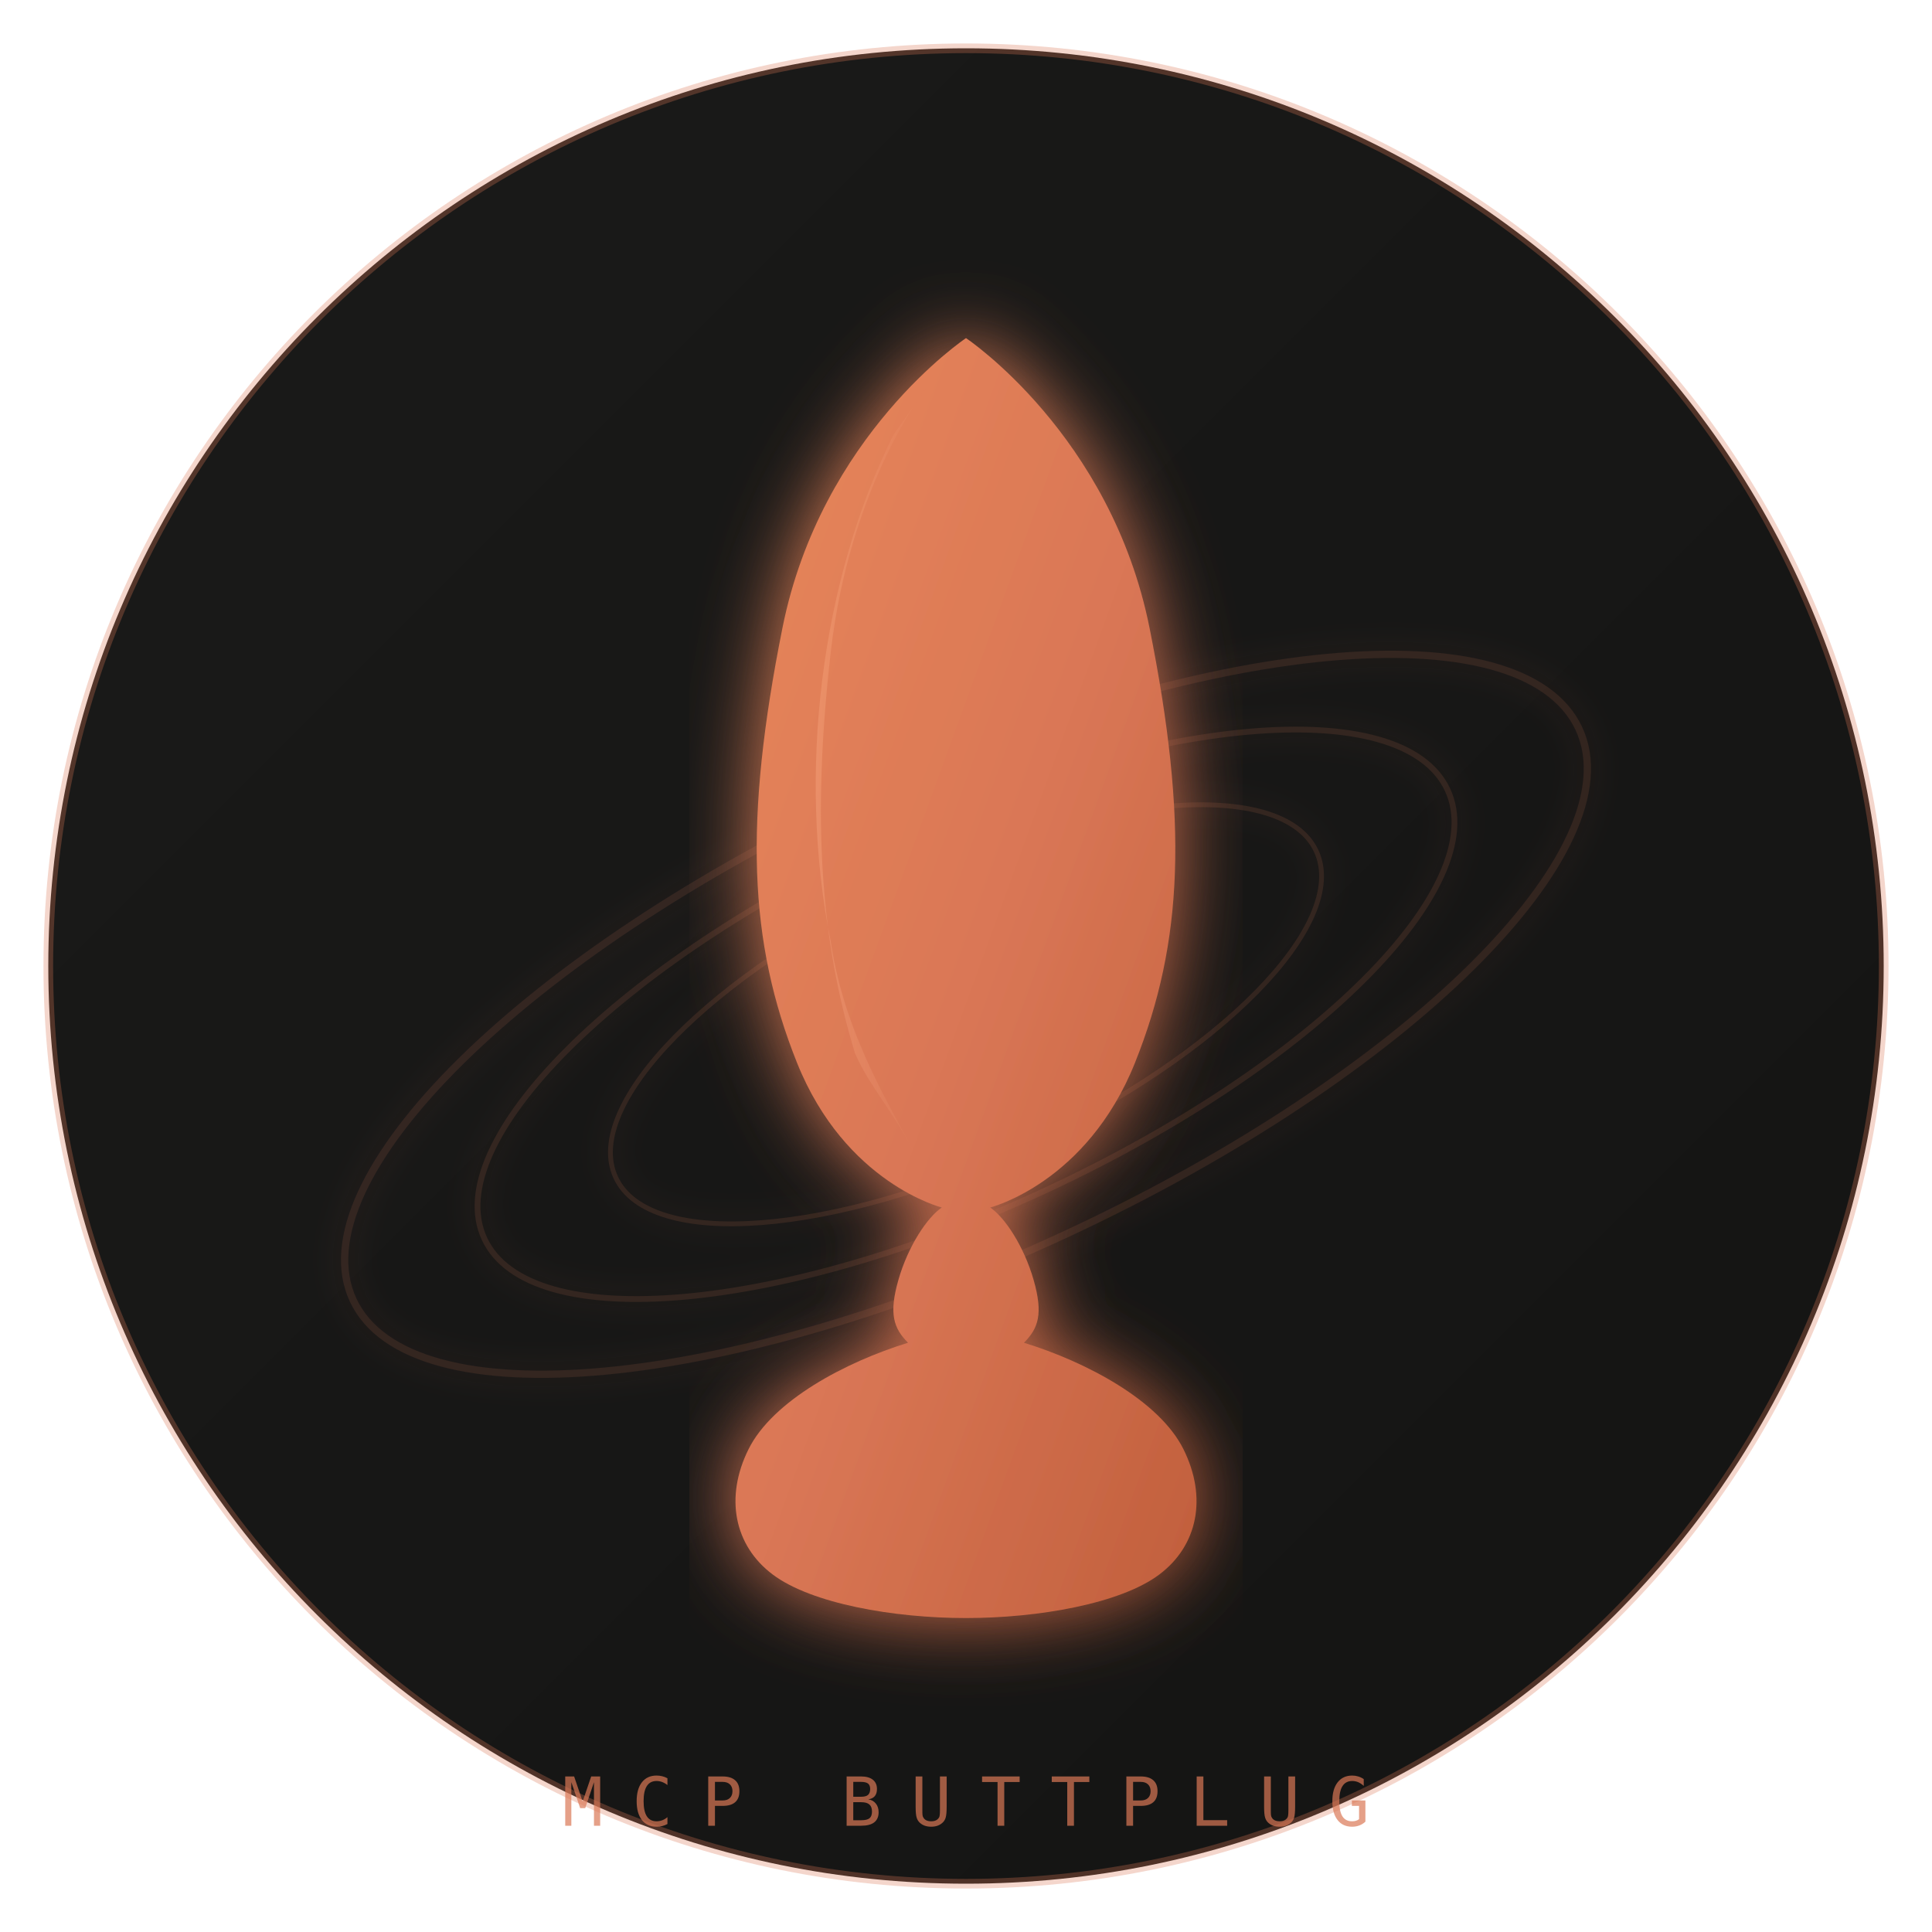
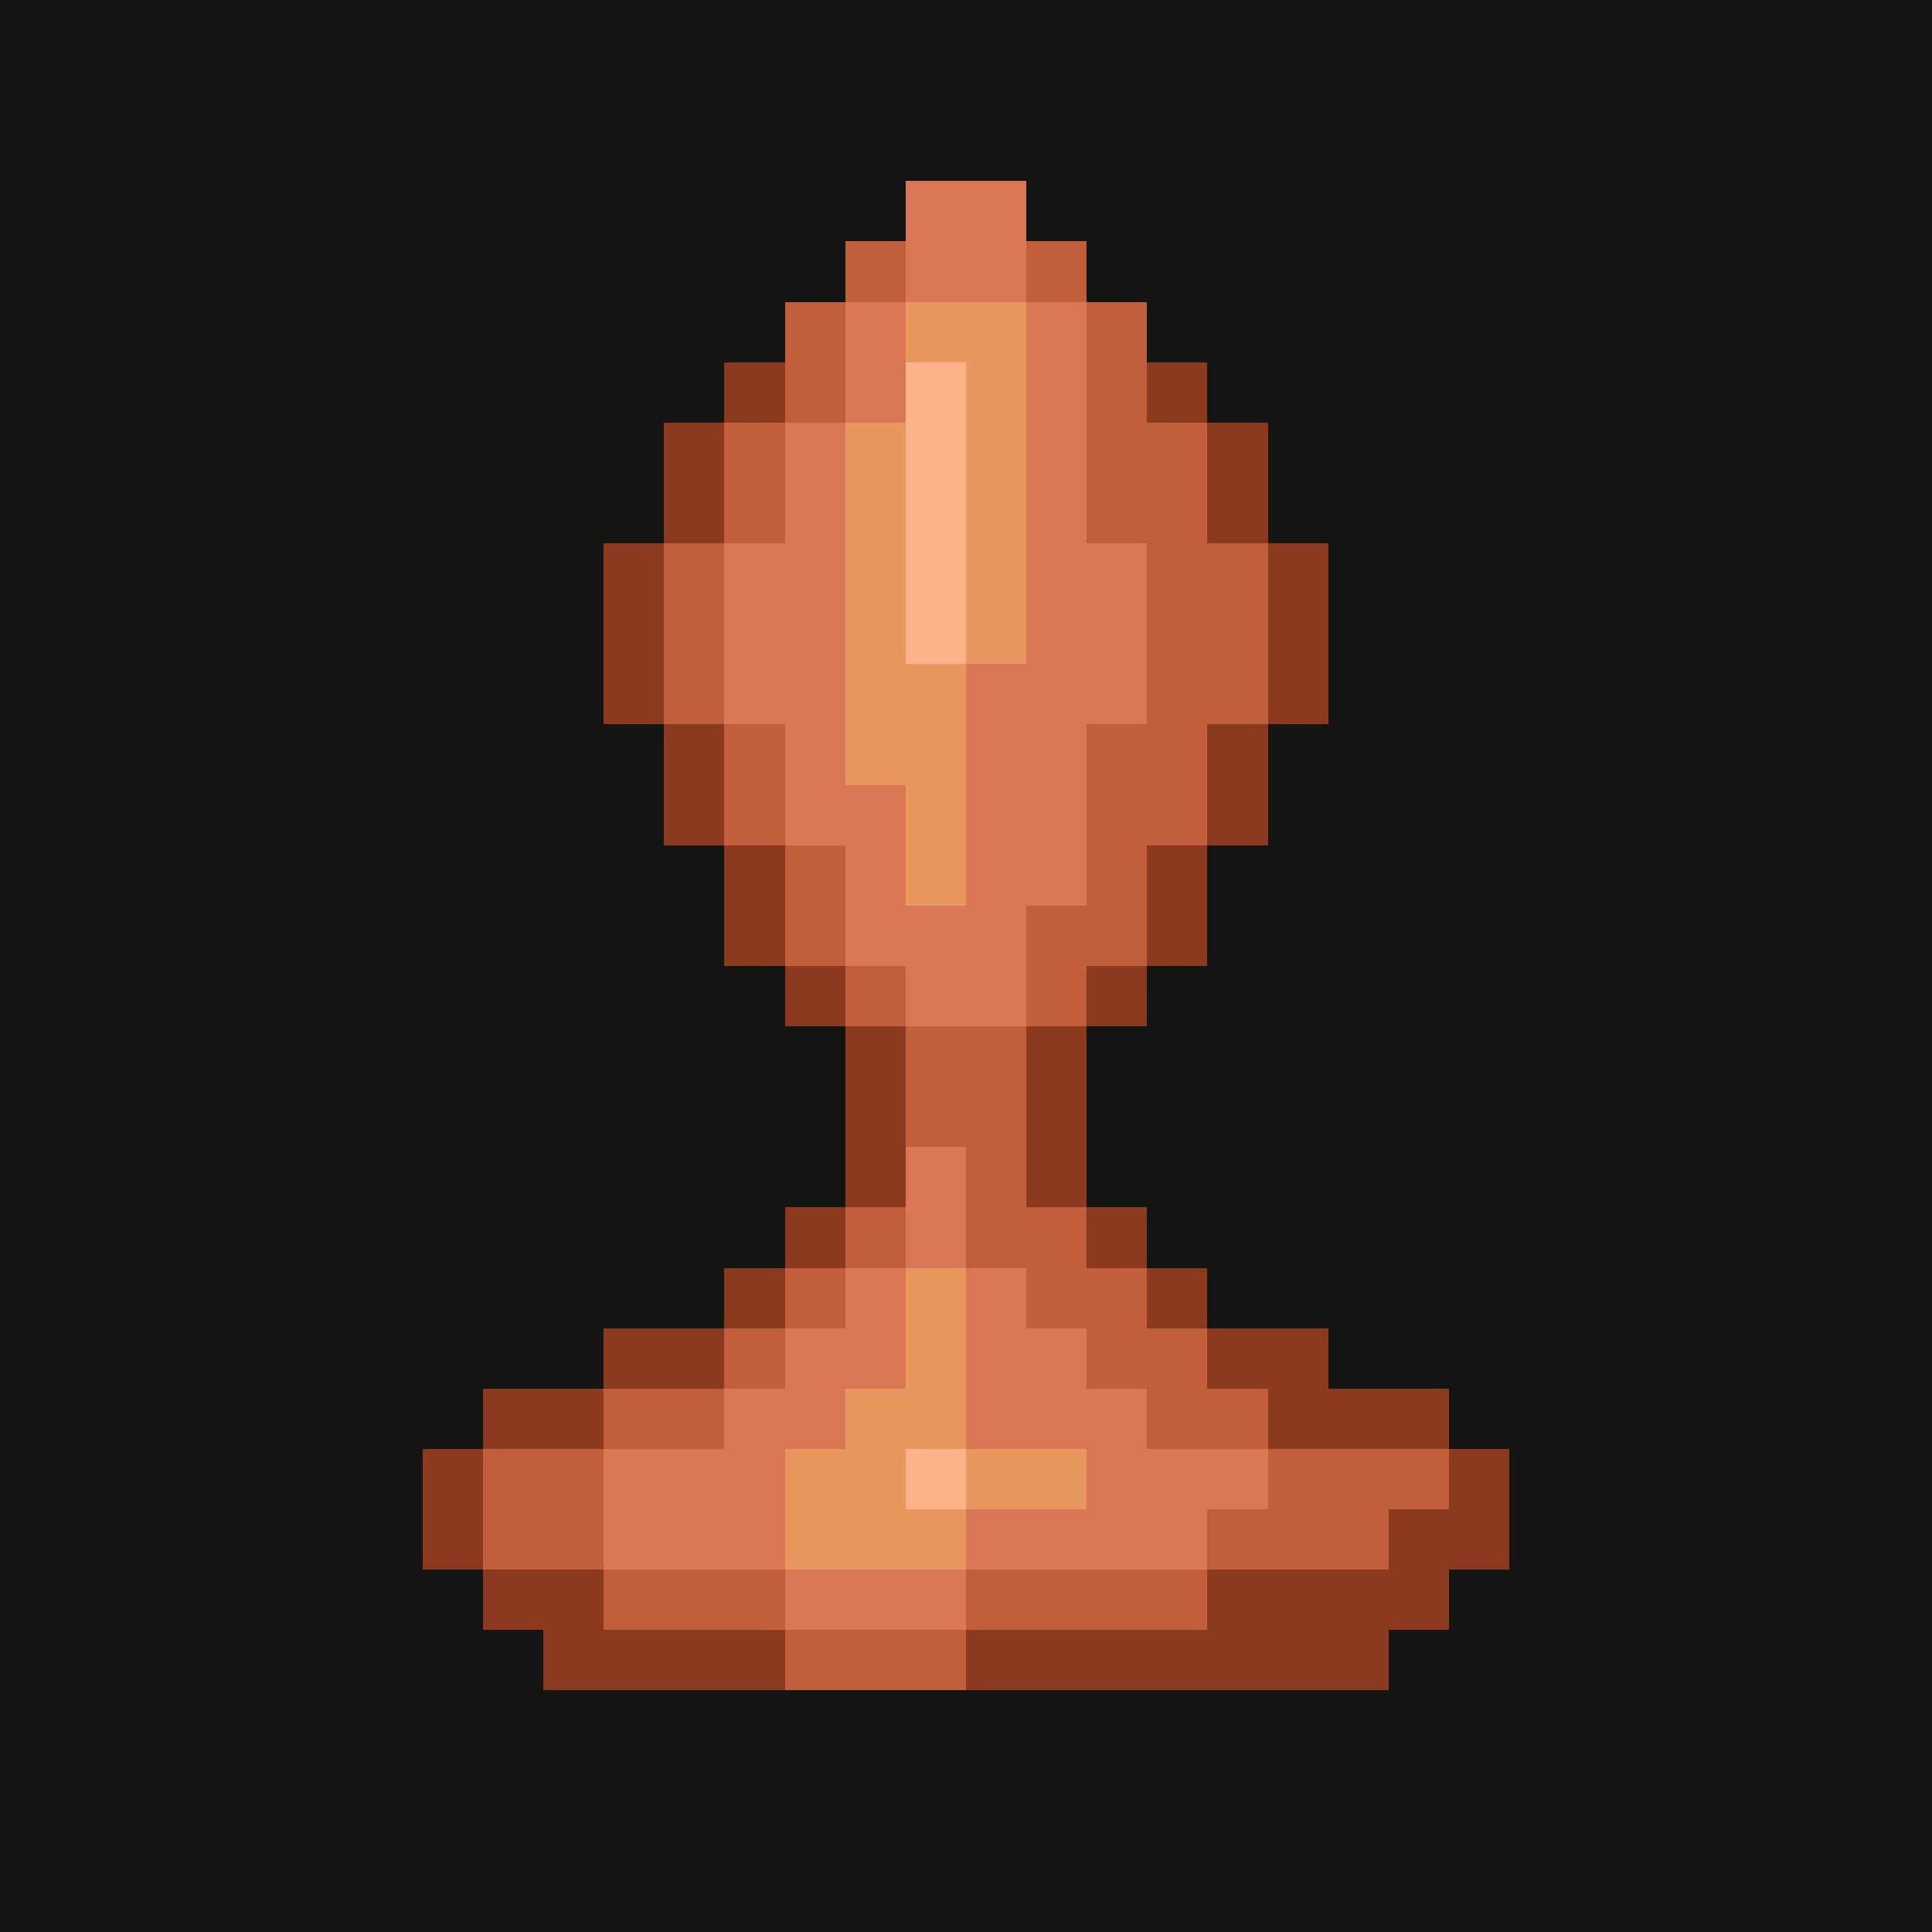
- <svg xmlns="http://www.w3.org/2000/svg" viewBox="0 0 400 400" width="400" height="400">
+ <svg xmlns="http://www.w3.org/2000/svg" viewBox="0 0 32 32" width="512" height="512" shape-rendering="crispEdges">
  <defs>
-     <linearGradient id="bgGrad" x1="0%" y1="0%" x2="100%" y2="100%">
-       <stop offset="0%" style="stop-color:#1a1a19;stop-opacity:1" />
-       <stop offset="100%" style="stop-color:#141413;stop-opacity:1" />
-     </linearGradient>
-     <linearGradient id="plugGrad" x1="0%" y1="0%" x2="100%" y2="100%">
-       <stop offset="0%" style="stop-color:#E8875A;stop-opacity:1" />
-       <stop offset="50%" style="stop-color:#DA7756;stop-opacity:1" />
-       <stop offset="100%" style="stop-color:#C15F3C;stop-opacity:1" />
-     </linearGradient>
-     <linearGradient id="shine" x1="0%" y1="0%" x2="100%" y2="0%">
-       <stop offset="0%" style="stop-color:#FFB38A;stop-opacity:0.6" />
-       <stop offset="100%" style="stop-color:#FFB38A;stop-opacity:0" />
-     </linearGradient>
-     <filter id="glow">
-       <feGaussianBlur stdDeviation="8" result="coloredBlur" />
-       <feMerge>
-         <feMergeNode in="coloredBlur" />
-         <feMergeNode in="SourceGraphic" />
-       </feMerge>
-     </filter>
-     <filter id="softGlow">
-       <feGaussianBlur stdDeviation="3" result="blur" />
-       <feMerge>
-         <feMergeNode in="blur" />
-         <feMergeNode in="SourceGraphic" />
-       </feMerge>
-     </filter>
+     <style>
+       .bg { fill: #141413; }
+       .d  { fill: #8B3A1F; }
+       .m  { fill: #C15F3C; }
+       .b  { fill: #DA7756; }
+       .l  { fill: #E8975E; }
+       .h  { fill: #FFB38A; }
+     </style>
  </defs>
-   <circle cx="200" cy="200" r="190" fill="url(#bgGrad)" stroke="#DA7756" stroke-width="2" stroke-opacity="0.3" />
-   <g opacity="0.15" filter="url(#softGlow)">
-     <ellipse cx="200" cy="210" rx="140" ry="50" fill="none" stroke="#DA7756" stroke-width="1.5" transform="rotate(-25 200 210)" />
-     <ellipse cx="200" cy="210" rx="110" ry="40" fill="none" stroke="#DA7756" stroke-width="1.2" transform="rotate(-25 200 210)" />
-     <ellipse cx="200" cy="210" rx="80" ry="30" fill="none" stroke="#DA7756" stroke-width="1" transform="rotate(-25 200 210)" />
-   </g>
-   <g filter="url(#glow)">
-     <path d="       M 200 70       C 200 70, 170 90, 162 130       C 154 170, 155 195, 165 220       C 175 245, 195 250, 195 250       L 195 250       C 192 252, 188 258, 186 265       C 184 272, 185 275, 188 278       L 188 278       C 175 282, 160 290, 155 300       C 150 310, 152 320, 160 326       C 168 332, 185 335, 200 335       C 215 335, 232 332, 240 326       C 248 320, 250 310, 245 300       C 240 290, 225 282, 212 278       L 212 278       C 215 275, 216 272, 214 265       C 212 258, 208 252, 205 250       L 205 250       C 205 250, 225 245, 235 220       C 245 195, 246 170, 238 130       C 230 90, 200 70, 200 70       Z     " fill="url(#plugGrad)" />
-     <path d="       M 192 80       C 192 80, 176 100, 172 135       C 168 170, 170 195, 177 218       C 180 225, 185 230, 190 240       C 185 230, 175 215, 172 195       C 165 160, 170 120, 185 90       Z     " fill="url(#shine)" opacity="0.5" />
-   </g>
-   <text x="200" y="378" text-anchor="middle" font-family="SF Mono, Menlo, Consolas, monospace" font-size="14" fill="#DA7756" opacity="0.7" letter-spacing="6">MCP BUTTPLUG</text>
+   <rect width="32" height="32" class="bg" />
+   <rect x="15" y="3" width="2" height="1" class="b" />
+   <rect x="14" y="4" width="1" height="1" class="m" />
+   <rect x="15" y="4" width="2" height="1" class="b" />
+   <rect x="17" y="4" width="1" height="1" class="m" />
+   <rect x="13" y="5" width="1" height="1" class="m" />
+   <rect x="14" y="5" width="1" height="1" class="b" />
+   <rect x="15" y="5" width="2" height="1" class="l" />
+   <rect x="17" y="5" width="1" height="1" class="b" />
+   <rect x="18" y="5" width="1" height="1" class="m" />
+   <rect x="12" y="6" width="1" height="1" class="d" />
+   <rect x="13" y="6" width="1" height="1" class="m" />
+   <rect x="14" y="6" width="1" height="1" class="b" />
+   <rect x="15" y="6" width="1" height="1" class="h" />
+   <rect x="16" y="6" width="1" height="1" class="l" />
+   <rect x="17" y="6" width="1" height="1" class="b" />
+   <rect x="18" y="6" width="1" height="1" class="m" />
+   <rect x="19" y="6" width="1" height="1" class="d" />
+   <rect x="11" y="7" width="1" height="1" class="d" />
+   <rect x="12" y="7" width="1" height="1" class="m" />
+   <rect x="13" y="7" width="1" height="1" class="b" />
+   <rect x="14" y="7" width="1" height="1" class="l" />
+   <rect x="15" y="7" width="1" height="1" class="h" />
+   <rect x="16" y="7" width="1" height="1" class="l" />
+   <rect x="17" y="7" width="1" height="1" class="b" />
+   <rect x="18" y="7" width="1" height="1" class="m" />
+   <rect x="19" y="7" width="1" height="1" class="m" />
+   <rect x="20" y="7" width="1" height="1" class="d" />
+   <rect x="11" y="8" width="1" height="1" class="d" />
+   <rect x="12" y="8" width="1" height="1" class="m" />
+   <rect x="13" y="8" width="1" height="1" class="b" />
+   <rect x="14" y="8" width="1" height="1" class="l" />
+   <rect x="15" y="8" width="1" height="1" class="h" />
+   <rect x="16" y="8" width="1" height="1" class="l" />
+   <rect x="17" y="8" width="1" height="1" class="b" />
+   <rect x="18" y="8" width="1" height="1" class="m" />
+   <rect x="19" y="8" width="1" height="1" class="m" />
+   <rect x="20" y="8" width="1" height="1" class="d" />
+   <rect x="10" y="9" width="1" height="1" class="d" />
+   <rect x="11" y="9" width="1" height="1" class="m" />
+   <rect x="12" y="9" width="1" height="1" class="b" />
+   <rect x="13" y="9" width="1" height="1" class="b" />
+   <rect x="14" y="9" width="1" height="1" class="l" />
+   <rect x="15" y="9" width="1" height="1" class="h" />
+   <rect x="16" y="9" width="1" height="1" class="l" />
+   <rect x="17" y="9" width="1" height="1" class="b" />
+   <rect x="18" y="9" width="1" height="1" class="b" />
+   <rect x="19" y="9" width="1" height="1" class="m" />
+   <rect x="20" y="9" width="1" height="1" class="m" />
+   <rect x="21" y="9" width="1" height="1" class="d" />
+   <rect x="10" y="10" width="1" height="1" class="d" />
+   <rect x="11" y="10" width="1" height="1" class="m" />
+   <rect x="12" y="10" width="1" height="1" class="b" />
+   <rect x="13" y="10" width="1" height="1" class="b" />
+   <rect x="14" y="10" width="1" height="1" class="l" />
+   <rect x="15" y="10" width="1" height="1" class="h" />
+   <rect x="16" y="10" width="1" height="1" class="l" />
+   <rect x="17" y="10" width="1" height="1" class="b" />
+   <rect x="18" y="10" width="1" height="1" class="b" />
+   <rect x="19" y="10" width="1" height="1" class="m" />
+   <rect x="20" y="10" width="1" height="1" class="m" />
+   <rect x="21" y="10" width="1" height="1" class="d" />
+   <rect x="10" y="11" width="1" height="1" class="d" />
+   <rect x="11" y="11" width="1" height="1" class="m" />
+   <rect x="12" y="11" width="1" height="1" class="b" />
+   <rect x="13" y="11" width="1" height="1" class="b" />
+   <rect x="14" y="11" width="1" height="1" class="l" />
+   <rect x="15" y="11" width="1" height="1" class="l" />
+   <rect x="16" y="11" width="1" height="1" class="b" />
+   <rect x="17" y="11" width="1" height="1" class="b" />
+   <rect x="18" y="11" width="1" height="1" class="b" />
+   <rect x="19" y="11" width="1" height="1" class="m" />
+   <rect x="20" y="11" width="1" height="1" class="m" />
+   <rect x="21" y="11" width="1" height="1" class="d" />
+   <rect x="11" y="12" width="1" height="1" class="d" />
+   <rect x="12" y="12" width="1" height="1" class="m" />
+   <rect x="13" y="12" width="1" height="1" class="b" />
+   <rect x="14" y="12" width="1" height="1" class="l" />
+   <rect x="15" y="12" width="1" height="1" class="l" />
+   <rect x="16" y="12" width="1" height="1" class="b" />
+   <rect x="17" y="12" width="1" height="1" class="b" />
+   <rect x="18" y="12" width="1" height="1" class="m" />
+   <rect x="19" y="12" width="1" height="1" class="m" />
+   <rect x="20" y="12" width="1" height="1" class="d" />
+   <rect x="11" y="13" width="1" height="1" class="d" />
+   <rect x="12" y="13" width="1" height="1" class="m" />
+   <rect x="13" y="13" width="1" height="1" class="b" />
+   <rect x="14" y="13" width="1" height="1" class="b" />
+   <rect x="15" y="13" width="1" height="1" class="l" />
+   <rect x="16" y="13" width="1" height="1" class="b" />
+   <rect x="17" y="13" width="1" height="1" class="b" />
+   <rect x="18" y="13" width="1" height="1" class="m" />
+   <rect x="19" y="13" width="1" height="1" class="m" />
+   <rect x="20" y="13" width="1" height="1" class="d" />
+   <rect x="12" y="14" width="1" height="1" class="d" />
+   <rect x="13" y="14" width="1" height="1" class="m" />
+   <rect x="14" y="14" width="1" height="1" class="b" />
+   <rect x="15" y="14" width="1" height="1" class="l" />
+   <rect x="16" y="14" width="1" height="1" class="b" />
+   <rect x="17" y="14" width="1" height="1" class="b" />
+   <rect x="18" y="14" width="1" height="1" class="m" />
+   <rect x="19" y="14" width="1" height="1" class="d" />
+   <rect x="12" y="15" width="1" height="1" class="d" />
+   <rect x="13" y="15" width="1" height="1" class="m" />
+   <rect x="14" y="15" width="1" height="1" class="b" />
+   <rect x="15" y="15" width="1" height="1" class="b" />
+   <rect x="16" y="15" width="1" height="1" class="b" />
+   <rect x="17" y="15" width="1" height="1" class="m" />
+   <rect x="18" y="15" width="1" height="1" class="m" />
+   <rect x="19" y="15" width="1" height="1" class="d" />
+   <rect x="13" y="16" width="1" height="1" class="d" />
+   <rect x="14" y="16" width="1" height="1" class="m" />
+   <rect x="15" y="16" width="1" height="1" class="b" />
+   <rect x="16" y="16" width="1" height="1" class="b" />
+   <rect x="17" y="16" width="1" height="1" class="m" />
+   <rect x="18" y="16" width="1" height="1" class="d" />
+   <rect x="14" y="17" width="1" height="1" class="d" />
+   <rect x="15" y="17" width="1" height="1" class="m" />
+   <rect x="16" y="17" width="1" height="1" class="m" />
+   <rect x="17" y="17" width="1" height="1" class="d" />
+   <rect x="14" y="18" width="1" height="1" class="d" />
+   <rect x="15" y="18" width="1" height="1" class="m" />
+   <rect x="16" y="18" width="1" height="1" class="m" />
+   <rect x="17" y="18" width="1" height="1" class="d" />
+   <rect x="14" y="19" width="1" height="1" class="d" />
+   <rect x="15" y="19" width="1" height="1" class="b" />
+   <rect x="16" y="19" width="1" height="1" class="m" />
+   <rect x="17" y="19" width="1" height="1" class="d" />
+   <rect x="13" y="20" width="1" height="1" class="d" />
+   <rect x="14" y="20" width="1" height="1" class="m" />
+   <rect x="15" y="20" width="1" height="1" class="b" />
+   <rect x="16" y="20" width="1" height="1" class="m" />
+   <rect x="17" y="20" width="1" height="1" class="m" />
+   <rect x="18" y="20" width="1" height="1" class="d" />
+   <rect x="12" y="21" width="1" height="1" class="d" />
+   <rect x="13" y="21" width="1" height="1" class="m" />
+   <rect x="14" y="21" width="1" height="1" class="b" />
+   <rect x="15" y="21" width="1" height="1" class="l" />
+   <rect x="16" y="21" width="1" height="1" class="b" />
+   <rect x="17" y="21" width="1" height="1" class="m" />
+   <rect x="18" y="21" width="1" height="1" class="m" />
+   <rect x="19" y="21" width="1" height="1" class="d" />
+   <rect x="10" y="22" width="1" height="1" class="d" />
+   <rect x="11" y="22" width="1" height="1" class="d" />
+   <rect x="12" y="22" width="1" height="1" class="m" />
+   <rect x="13" y="22" width="1" height="1" class="b" />
+   <rect x="14" y="22" width="1" height="1" class="b" />
+   <rect x="15" y="22" width="1" height="1" class="l" />
+   <rect x="16" y="22" width="1" height="1" class="b" />
+   <rect x="17" y="22" width="1" height="1" class="b" />
+   <rect x="18" y="22" width="1" height="1" class="m" />
+   <rect x="19" y="22" width="1" height="1" class="m" />
+   <rect x="20" y="22" width="1" height="1" class="d" />
+   <rect x="21" y="22" width="1" height="1" class="d" />
+   <rect x="8" y="23" width="1" height="1" class="d" />
+   <rect x="9" y="23" width="1" height="1" class="d" />
+   <rect x="10" y="23" width="1" height="1" class="m" />
+   <rect x="11" y="23" width="1" height="1" class="m" />
+   <rect x="12" y="23" width="1" height="1" class="b" />
+   <rect x="13" y="23" width="1" height="1" class="b" />
+   <rect x="14" y="23" width="1" height="1" class="l" />
+   <rect x="15" y="23" width="1" height="1" class="l" />
+   <rect x="16" y="23" width="1" height="1" class="b" />
+   <rect x="17" y="23" width="1" height="1" class="b" />
+   <rect x="18" y="23" width="1" height="1" class="b" />
+   <rect x="19" y="23" width="1" height="1" class="m" />
+   <rect x="20" y="23" width="1" height="1" class="m" />
+   <rect x="21" y="23" width="1" height="1" class="d" />
+   <rect x="22" y="23" width="1" height="1" class="d" />
+   <rect x="23" y="23" width="1" height="1" class="d" />
+   <rect x="7" y="24" width="1" height="1" class="d" />
+   <rect x="8" y="24" width="1" height="1" class="m" />
+   <rect x="9" y="24" width="1" height="1" class="m" />
+   <rect x="10" y="24" width="1" height="1" class="b" />
+   <rect x="11" y="24" width="1" height="1" class="b" />
+   <rect x="12" y="24" width="1" height="1" class="b" />
+   <rect x="13" y="24" width="1" height="1" class="l" />
+   <rect x="14" y="24" width="1" height="1" class="l" />
+   <rect x="15" y="24" width="1" height="1" class="h" />
+   <rect x="16" y="24" width="1" height="1" class="l" />
+   <rect x="17" y="24" width="1" height="1" class="l" />
+   <rect x="18" y="24" width="1" height="1" class="b" />
+   <rect x="19" y="24" width="1" height="1" class="b" />
+   <rect x="20" y="24" width="1" height="1" class="b" />
+   <rect x="21" y="24" width="1" height="1" class="m" />
+   <rect x="22" y="24" width="1" height="1" class="m" />
+   <rect x="23" y="24" width="1" height="1" class="m" />
+   <rect x="24" y="24" width="1" height="1" class="d" />
+   <rect x="7" y="25" width="1" height="1" class="d" />
+   <rect x="8" y="25" width="1" height="1" class="m" />
+   <rect x="9" y="25" width="1" height="1" class="m" />
+   <rect x="10" y="25" width="1" height="1" class="b" />
+   <rect x="11" y="25" width="1" height="1" class="b" />
+   <rect x="12" y="25" width="1" height="1" class="b" />
+   <rect x="13" y="25" width="1" height="1" class="l" />
+   <rect x="14" y="25" width="1" height="1" class="l" />
+   <rect x="15" y="25" width="1" height="1" class="l" />
+   <rect x="16" y="25" width="1" height="1" class="b" />
+   <rect x="17" y="25" width="1" height="1" class="b" />
+   <rect x="18" y="25" width="1" height="1" class="b" />
+   <rect x="19" y="25" width="1" height="1" class="b" />
+   <rect x="20" y="25" width="1" height="1" class="m" />
+   <rect x="21" y="25" width="1" height="1" class="m" />
+   <rect x="22" y="25" width="1" height="1" class="m" />
+   <rect x="23" y="25" width="1" height="1" class="d" />
+   <rect x="24" y="25" width="1" height="1" class="d" />
+   <rect x="8" y="26" width="1" height="1" class="d" />
+   <rect x="9" y="26" width="1" height="1" class="d" />
+   <rect x="10" y="26" width="1" height="1" class="m" />
+   <rect x="11" y="26" width="1" height="1" class="m" />
+   <rect x="12" y="26" width="1" height="1" class="m" />
+   <rect x="13" y="26" width="1" height="1" class="b" />
+   <rect x="14" y="26" width="1" height="1" class="b" />
+   <rect x="15" y="26" width="1" height="1" class="b" />
+   <rect x="16" y="26" width="1" height="1" class="m" />
+   <rect x="17" y="26" width="1" height="1" class="m" />
+   <rect x="18" y="26" width="1" height="1" class="m" />
+   <rect x="19" y="26" width="1" height="1" class="m" />
+   <rect x="20" y="26" width="1" height="1" class="d" />
+   <rect x="21" y="26" width="1" height="1" class="d" />
+   <rect x="22" y="26" width="1" height="1" class="d" />
+   <rect x="23" y="26" width="1" height="1" class="d" />
+   <rect x="9" y="27" width="1" height="1" class="d" />
+   <rect x="10" y="27" width="1" height="1" class="d" />
+   <rect x="11" y="27" width="1" height="1" class="d" />
+   <rect x="12" y="27" width="1" height="1" class="d" />
+   <rect x="13" y="27" width="1" height="1" class="m" />
+   <rect x="14" y="27" width="1" height="1" class="m" />
+   <rect x="15" y="27" width="1" height="1" class="m" />
+   <rect x="16" y="27" width="1" height="1" class="d" />
+   <rect x="17" y="27" width="1" height="1" class="d" />
+   <rect x="18" y="27" width="1" height="1" class="d" />
+   <rect x="19" y="27" width="1" height="1" class="d" />
+   <rect x="20" y="27" width="1" height="1" class="d" />
+   <rect x="21" y="27" width="1" height="1" class="d" />
+   <rect x="22" y="27" width="1" height="1" class="d" />
</svg>
